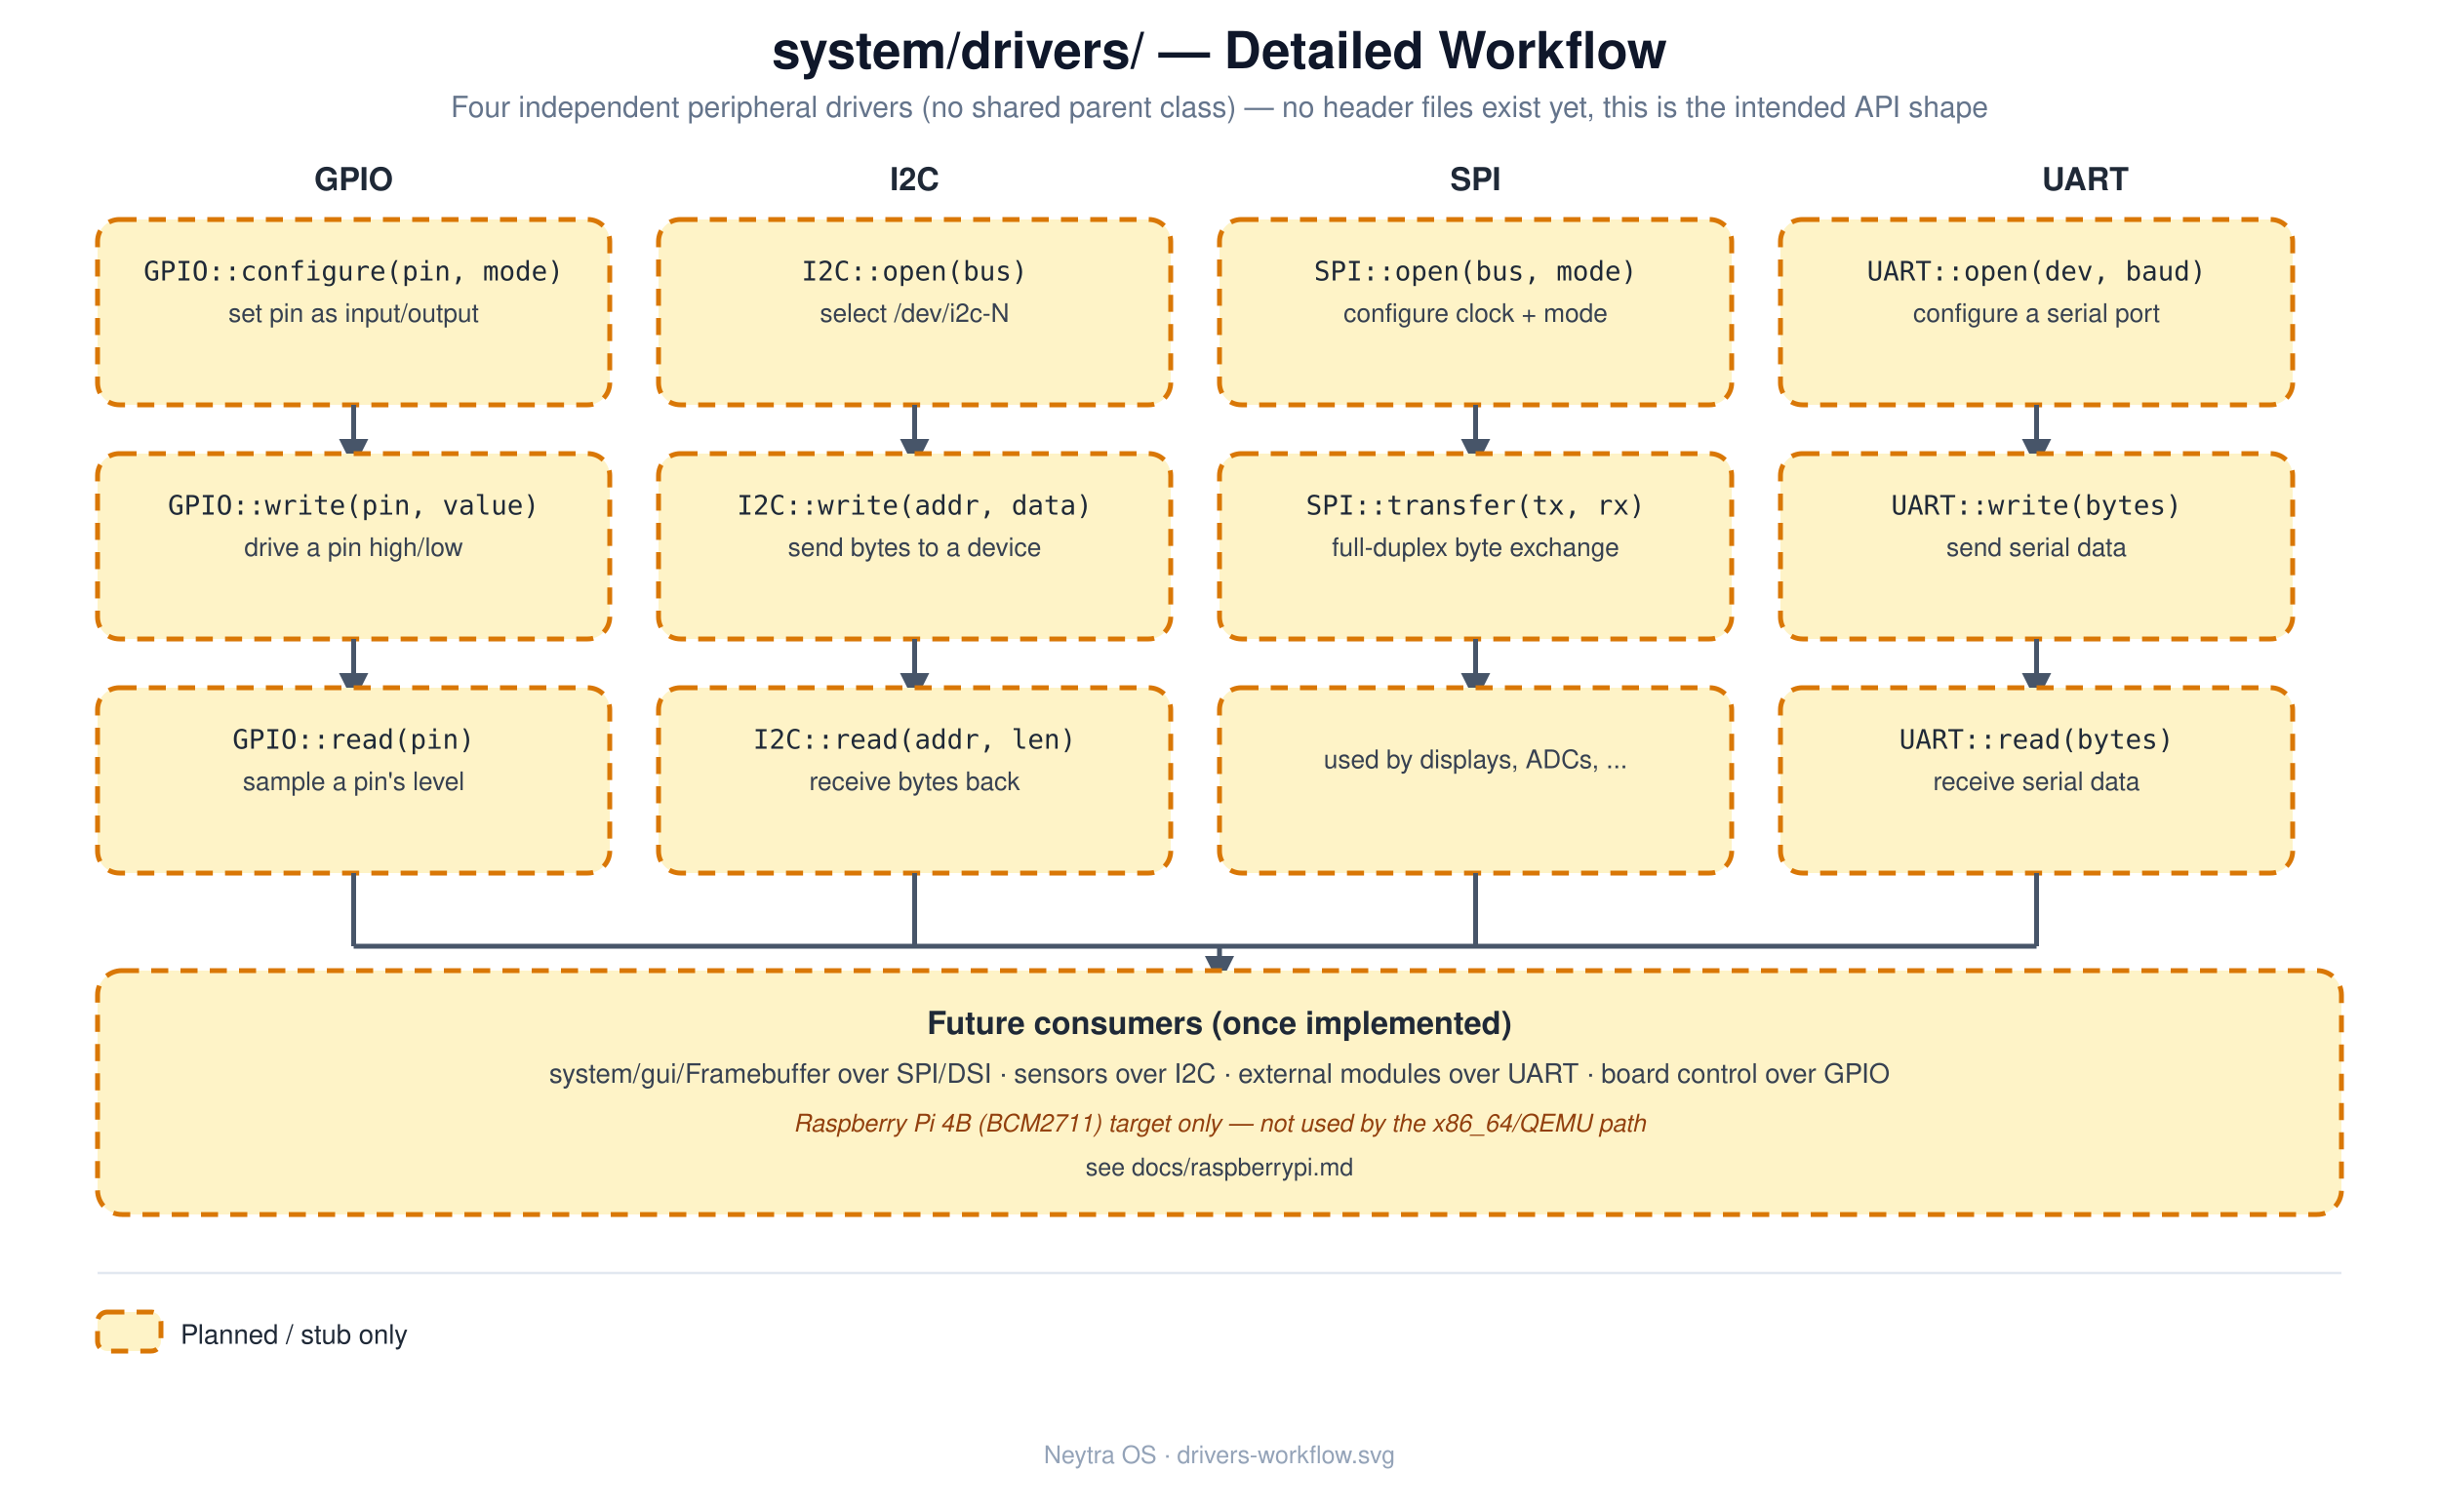
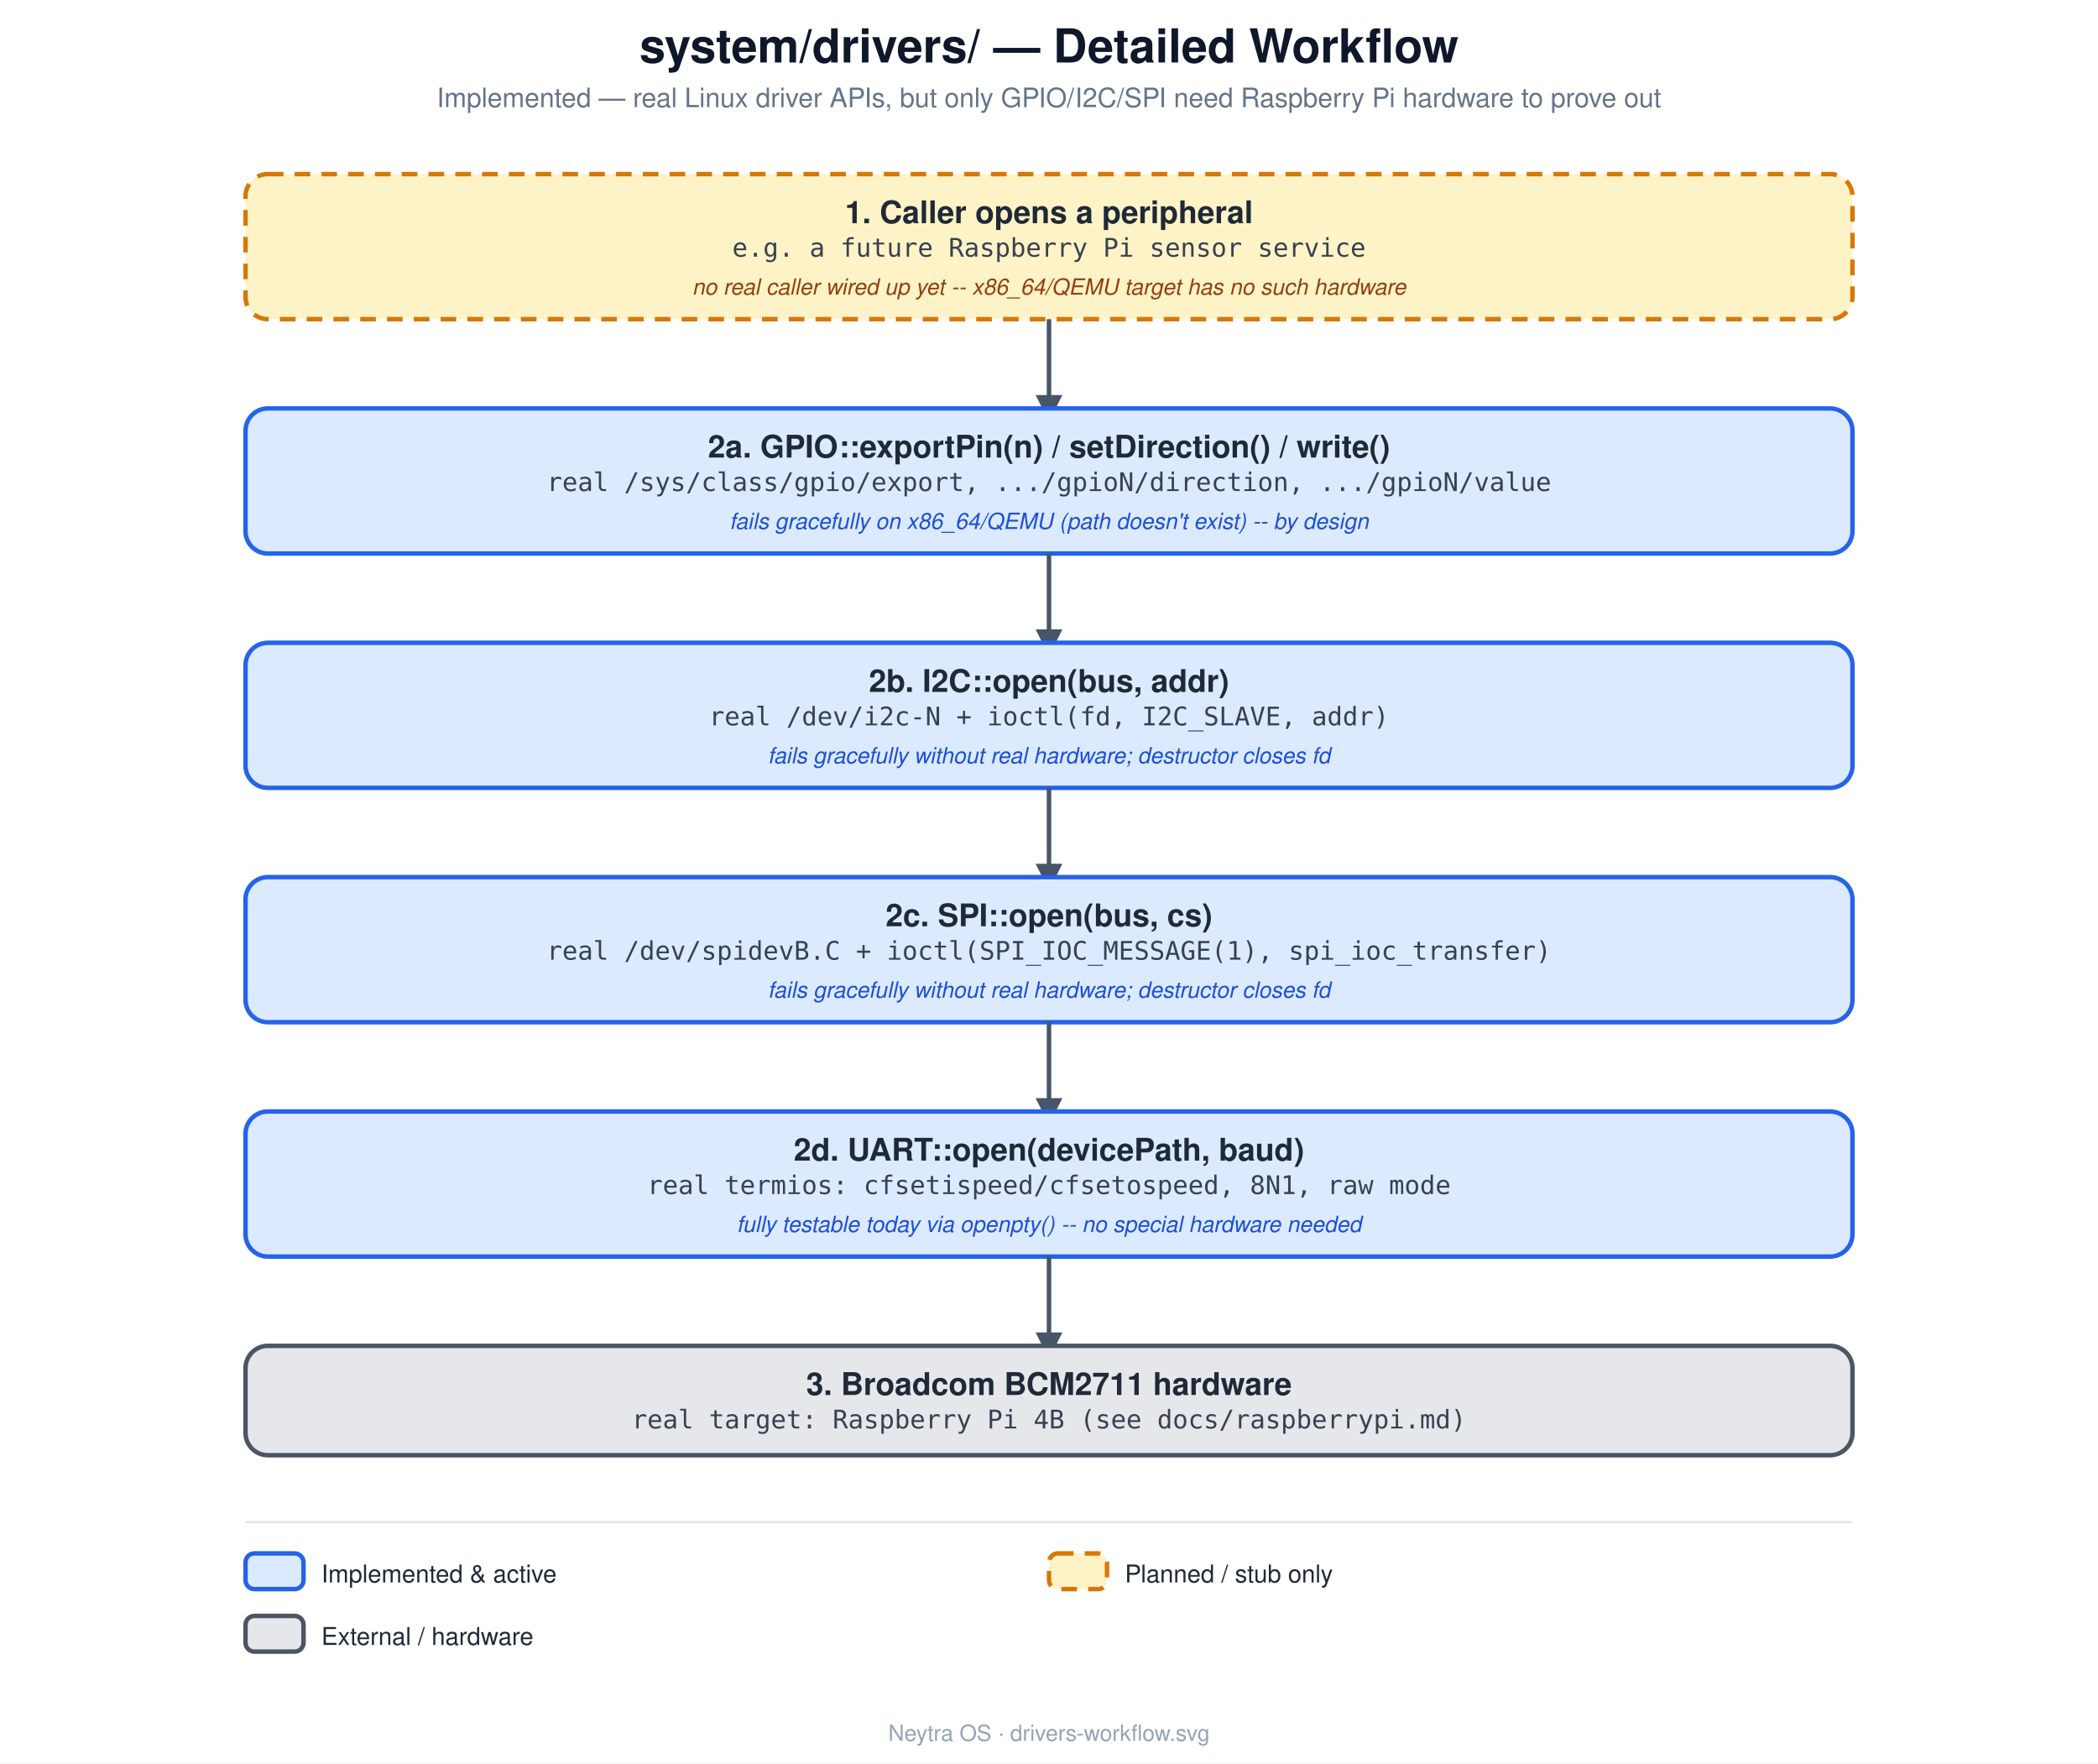
- <svg xmlns="http://www.w3.org/2000/svg" viewBox="0 0 1000 620" font-family="Segoe UI, Verdana, Helvetica, Arial, sans-serif">
+ <svg xmlns="http://www.w3.org/2000/svg" viewBox="0 0 940 790" font-family="Segoe UI, Verdana, Helvetica, Arial, sans-serif">
  <defs>
    <marker id="arrow" viewBox="0 0 10 10" refX="5" refY="5" markerWidth="6" markerHeight="6" orient="auto-start-reverse">
      <path d="M0,0 L10,5 L0,10 z" fill="#475569" />
    </marker>
  </defs>
-   <rect x="0" y="0" width="1000" height="620" fill="#ffffff" />
-   <text x="500" y="28" text-anchor="middle" font-size="21" font-weight="700" fill="#0f172a">system/drivers/ — Detailed Workflow</text>
-   <text x="500" y="48" text-anchor="middle" font-size="12" fill="#64748b">Four independent peripheral drivers (no shared parent class) — no header files exist yet, this is the intended API shape</text>
-   <text x="145" y="78" text-anchor="middle" font-size="13" font-weight="700" fill="#1f2937">GPIO</text>
-   <text x="375" y="78" text-anchor="middle" font-size="13" font-weight="700" fill="#1f2937">I2C</text>
-   <text x="605" y="78" text-anchor="middle" font-size="13" font-weight="700" fill="#1f2937">SPI</text>
-   <text x="855" y="78" text-anchor="middle" font-size="13" font-weight="700" fill="#1f2937">UART</text>
-   <rect x="40" y="90" width="210" height="76" rx="9" fill="#fef3c7" stroke="#d97706" stroke-width="2" stroke-dasharray="7,5" />
-   <text x="145" y="115" text-anchor="middle" font-size="11" font-family="Consolas, monospace" fill="#1f2937">GPIO::configure(pin, mode)</text>
-   <text x="145" y="132" text-anchor="middle" font-size="10.5" fill="#374151">set pin as input/output</text>
-   <line x1="145" y1="166" x2="145" y2="186" stroke="#475569" stroke-width="2" marker-end="url(#arrow)" />
-   <rect x="40" y="186" width="210" height="76" rx="9" fill="#fef3c7" stroke="#d97706" stroke-width="2" stroke-dasharray="7,5" />
-   <text x="145" y="211" text-anchor="middle" font-size="11" font-family="Consolas, monospace" fill="#1f2937">GPIO::write(pin, value)</text>
-   <text x="145" y="228" text-anchor="middle" font-size="10.5" fill="#374151">drive a pin high/low</text>
-   <line x1="145" y1="262" x2="145" y2="282" stroke="#475569" stroke-width="2" marker-end="url(#arrow)" />
-   <rect x="40" y="282" width="210" height="76" rx="9" fill="#fef3c7" stroke="#d97706" stroke-width="2" stroke-dasharray="7,5" />
-   <text x="145" y="307" text-anchor="middle" font-size="11" font-family="Consolas, monospace" fill="#1f2937">GPIO::read(pin)</text>
-   <text x="145" y="324" text-anchor="middle" font-size="10.5" fill="#374151">sample a pin's level</text>
-   <rect x="270" y="90" width="210" height="76" rx="9" fill="#fef3c7" stroke="#d97706" stroke-width="2" stroke-dasharray="7,5" />
-   <text x="375" y="115" text-anchor="middle" font-size="11" font-family="Consolas, monospace" fill="#1f2937">I2C::open(bus)</text>
-   <text x="375" y="132" text-anchor="middle" font-size="10.5" fill="#374151">select /dev/i2c-N</text>
-   <line x1="375" y1="166" x2="375" y2="186" stroke="#475569" stroke-width="2" marker-end="url(#arrow)" />
-   <rect x="270" y="186" width="210" height="76" rx="9" fill="#fef3c7" stroke="#d97706" stroke-width="2" stroke-dasharray="7,5" />
-   <text x="375" y="211" text-anchor="middle" font-size="11" font-family="Consolas, monospace" fill="#1f2937">I2C::write(addr, data)</text>
-   <text x="375" y="228" text-anchor="middle" font-size="10.5" fill="#374151">send bytes to a device</text>
-   <line x1="375" y1="262" x2="375" y2="282" stroke="#475569" stroke-width="2" marker-end="url(#arrow)" />
-   <rect x="270" y="282" width="210" height="76" rx="9" fill="#fef3c7" stroke="#d97706" stroke-width="2" stroke-dasharray="7,5" />
-   <text x="375" y="307" text-anchor="middle" font-size="11" font-family="Consolas, monospace" fill="#1f2937">I2C::read(addr, len)</text>
-   <text x="375" y="324" text-anchor="middle" font-size="10.5" fill="#374151">receive bytes back</text>
-   <rect x="500" y="90" width="210" height="76" rx="9" fill="#fef3c7" stroke="#d97706" stroke-width="2" stroke-dasharray="7,5" />
-   <text x="605" y="115" text-anchor="middle" font-size="11" font-family="Consolas, monospace" fill="#1f2937">SPI::open(bus, mode)</text>
-   <text x="605" y="132" text-anchor="middle" font-size="10.5" fill="#374151">configure clock + mode</text>
-   <line x1="605" y1="166" x2="605" y2="186" stroke="#475569" stroke-width="2" marker-end="url(#arrow)" />
-   <rect x="500" y="186" width="210" height="76" rx="9" fill="#fef3c7" stroke="#d97706" stroke-width="2" stroke-dasharray="7,5" />
-   <text x="605" y="211" text-anchor="middle" font-size="11" font-family="Consolas, monospace" fill="#1f2937">SPI::transfer(tx, rx)</text>
-   <text x="605" y="228" text-anchor="middle" font-size="10.5" fill="#374151">full-duplex byte exchange</text>
-   <line x1="605" y1="262" x2="605" y2="282" stroke="#475569" stroke-width="2" marker-end="url(#arrow)" />
-   <rect x="500" y="282" width="210" height="76" rx="9" fill="#fef3c7" stroke="#d97706" stroke-width="2" stroke-dasharray="7,5" />
-   <text x="605" y="315" text-anchor="middle" font-size="10.5" fill="#374151">used by displays, ADCs, ...</text>
-   <rect x="730" y="90" width="210" height="76" rx="9" fill="#fef3c7" stroke="#d97706" stroke-width="2" stroke-dasharray="7,5" />
-   <text x="835" y="115" text-anchor="middle" font-size="11" font-family="Consolas, monospace" fill="#1f2937">UART::open(dev, baud)</text>
-   <text x="835" y="132" text-anchor="middle" font-size="10.5" fill="#374151">configure a serial port</text>
-   <line x1="835" y1="166" x2="835" y2="186" stroke="#475569" stroke-width="2" marker-end="url(#arrow)" />
-   <rect x="730" y="186" width="210" height="76" rx="9" fill="#fef3c7" stroke="#d97706" stroke-width="2" stroke-dasharray="7,5" />
-   <text x="835" y="211" text-anchor="middle" font-size="11" font-family="Consolas, monospace" fill="#1f2937">UART::write(bytes)</text>
-   <text x="835" y="228" text-anchor="middle" font-size="10.5" fill="#374151">send serial data</text>
-   <line x1="835" y1="262" x2="835" y2="282" stroke="#475569" stroke-width="2" marker-end="url(#arrow)" />
-   <rect x="730" y="282" width="210" height="76" rx="9" fill="#fef3c7" stroke="#d97706" stroke-width="2" stroke-dasharray="7,5" />
-   <text x="835" y="307" text-anchor="middle" font-size="11" font-family="Consolas, monospace" fill="#1f2937">UART::read(bytes)</text>
-   <text x="835" y="324" text-anchor="middle" font-size="10.5" fill="#374151">receive serial data</text>
-   <line x1="145" y1="358" x2="145" y2="388" stroke="#475569" stroke-width="2" />
-   <line x1="375" y1="358" x2="375" y2="388" stroke="#475569" stroke-width="2" />
-   <line x1="605" y1="358" x2="605" y2="388" stroke="#475569" stroke-width="2" />
-   <line x1="835" y1="358" x2="835" y2="388" stroke="#475569" stroke-width="2" />
-   <line x1="145" y1="388" x2="835" y2="388" stroke="#475569" stroke-width="2" />
-   <line x1="500" y1="388" x2="500" y2="398" stroke="#475569" stroke-width="2" marker-end="url(#arrow)" />
-   <rect x="40" y="398" width="920" height="100" rx="10" fill="#fef3c7" stroke="#d97706" stroke-width="2" stroke-dasharray="7,5" />
-   <text x="500" y="424" text-anchor="middle" font-size="13" font-weight="700" fill="#1f2937">Future consumers (once implemented)</text>
-   <text x="500" y="444" text-anchor="middle" font-size="11" fill="#374151">system/gui/Framebuffer over SPI/DSI  ·  sensors over I2C  ·  external modules over UART  ·  board control over GPIO</text>
-   <text x="500" y="464" text-anchor="middle" font-size="10" font-style="italic" fill="#92400e">Raspberry Pi 4B (BCM2711) target only — not used by the x86_64/QEMU path</text>
-   <text x="500" y="482" text-anchor="middle" font-size="10" fill="#374151">see docs/raspberrypi.md</text>
-   <line x1="40" y1="522" x2="960" y2="522" stroke="#e2e8f0" stroke-width="1" />
-   <rect x="40" y="538" width="26" height="16" rx="4" fill="#fef3c7" stroke="#d97706" stroke-width="2" stroke-dasharray="7,5" />
-   <text x="74" y="551" font-size="11" fill="#1f2937">Planned / stub only</text>
-   <text x="500" y="600" text-anchor="middle" font-size="10" fill="#94a3b8">Neytra OS · drivers-workflow.svg</text>
+   <rect x="0" y="0" width="940" height="790" fill="#ffffff" />
+   <text x="470" y="28" text-anchor="middle" font-size="21" font-weight="700" fill="#0f172a">system/drivers/ — Detailed Workflow</text>
+   <text x="470" y="48" text-anchor="middle" font-size="12" fill="#64748b">Implemented — real Linux driver APIs, but only GPIO/I2C/SPI need Raspberry Pi hardware to prove out</text>
+   <rect x="110" y="78" width="720" height="65" rx="10" fill="#fef3c7" stroke="#d97706" stroke-width="2" stroke-dasharray="7,5" />
+   <text x="470" y="100" text-anchor="middle" font-size="14" font-weight="700" fill="#1f2937">1. Caller opens a peripheral</text>
+   <text x="470" y="115" text-anchor="middle" font-size="11.5" font-family="Consolas, monospace" fill="#374151">e.g. a future Raspberry Pi sensor service</text>
+   <text x="470" y="132" text-anchor="middle" font-size="10" font-style="italic" fill="#92400e">no real caller wired up yet -- x86_64/QEMU target has no such hardware</text>
+   <line x1="470" y1="143" x2="470" y2="183" stroke="#475569" stroke-width="2" marker-end="url(#arrow)" />
+   <rect x="110" y="183" width="720" height="65" rx="10" fill="#dbeafe" stroke="#2563eb" stroke-width="2" />
+   <text x="470" y="205" text-anchor="middle" font-size="14" font-weight="700" fill="#1f2937">2a. GPIO::exportPin(n) / setDirection() / write()</text>
+   <text x="470" y="220" text-anchor="middle" font-size="11.5" font-family="Consolas, monospace" fill="#374151">real /sys/class/gpio/export, .../gpioN/direction, .../gpioN/value</text>
+   <text x="470" y="237" text-anchor="middle" font-size="10" font-style="italic" fill="#1d4ed8">fails gracefully on x86_64/QEMU (path doesn't exist) -- by design</text>
+   <line x1="470" y1="248" x2="470" y2="288" stroke="#475569" stroke-width="2" marker-end="url(#arrow)" />
+   <rect x="110" y="288" width="720" height="65" rx="10" fill="#dbeafe" stroke="#2563eb" stroke-width="2" />
+   <text x="470" y="310" text-anchor="middle" font-size="14" font-weight="700" fill="#1f2937">2b. I2C::open(bus, addr)</text>
+   <text x="470" y="325" text-anchor="middle" font-size="11.5" font-family="Consolas, monospace" fill="#374151">real /dev/i2c-N + ioctl(fd, I2C_SLAVE, addr)</text>
+   <text x="470" y="342" text-anchor="middle" font-size="10" font-style="italic" fill="#1d4ed8">fails gracefully without real hardware; destructor closes fd</text>
+   <line x1="470" y1="353" x2="470" y2="393" stroke="#475569" stroke-width="2" marker-end="url(#arrow)" />
+   <rect x="110" y="393" width="720" height="65" rx="10" fill="#dbeafe" stroke="#2563eb" stroke-width="2" />
+   <text x="470" y="415" text-anchor="middle" font-size="14" font-weight="700" fill="#1f2937">2c. SPI::open(bus, cs)</text>
+   <text x="470" y="430" text-anchor="middle" font-size="11.5" font-family="Consolas, monospace" fill="#374151">real /dev/spidevB.C + ioctl(SPI_IOC_MESSAGE(1), spi_ioc_transfer)</text>
+   <text x="470" y="447" text-anchor="middle" font-size="10" font-style="italic" fill="#1d4ed8">fails gracefully without real hardware; destructor closes fd</text>
+   <line x1="470" y1="458" x2="470" y2="498" stroke="#475569" stroke-width="2" marker-end="url(#arrow)" />
+   <rect x="110" y="498" width="720" height="65" rx="10" fill="#dbeafe" stroke="#2563eb" stroke-width="2" />
+   <text x="470" y="520" text-anchor="middle" font-size="14" font-weight="700" fill="#1f2937">2d. UART::open(devicePath, baud)</text>
+   <text x="470" y="535" text-anchor="middle" font-size="11.5" font-family="Consolas, monospace" fill="#374151">real termios: cfsetispeed/cfsetospeed, 8N1, raw mode</text>
+   <text x="470" y="552" text-anchor="middle" font-size="10" font-style="italic" fill="#1d4ed8">fully testable today via openpty() -- no special hardware needed</text>
+   <line x1="470" y1="563" x2="470" y2="603" stroke="#475569" stroke-width="2" marker-end="url(#arrow)" />
+   <rect x="110" y="603" width="720" height="49" rx="10" fill="#e5e7eb" stroke="#4b5563" stroke-width="2" />
+   <text x="470" y="625" text-anchor="middle" font-size="14" font-weight="700" fill="#1f2937">3. Broadcom BCM2711 hardware</text>
+   <text x="470" y="640" text-anchor="middle" font-size="11.5" font-family="Consolas, monospace" fill="#374151">real target: Raspberry Pi 4B (see docs/raspberrypi.md)</text>
+   <line x1="110" y1="682" x2="830" y2="682" stroke="#e2e8f0" stroke-width="1" />
+   <rect x="110" y="696" width="26" height="16" rx="4" fill="#dbeafe" stroke="#2563eb" stroke-width="2" />
+   <text x="144" y="709" font-size="11" fill="#1f2937">Implemented &amp; active</text>
+   <rect x="470" y="696" width="26" height="16" rx="4" fill="#fef3c7" stroke="#d97706" stroke-width="2" stroke-dasharray="7,5" />
+   <text x="504" y="709" font-size="11" fill="#1f2937">Planned / stub only</text>
+   <rect x="110" y="724" width="26" height="16" rx="4" fill="#e5e7eb" stroke="#4b5563" stroke-width="2" />
+   <text x="144" y="737" font-size="11" fill="#1f2937">External / hardware</text>
+   <text x="470" y="780" text-anchor="middle" font-size="10" fill="#94a3b8">Neytra OS · drivers-workflow.svg</text>
</svg>
